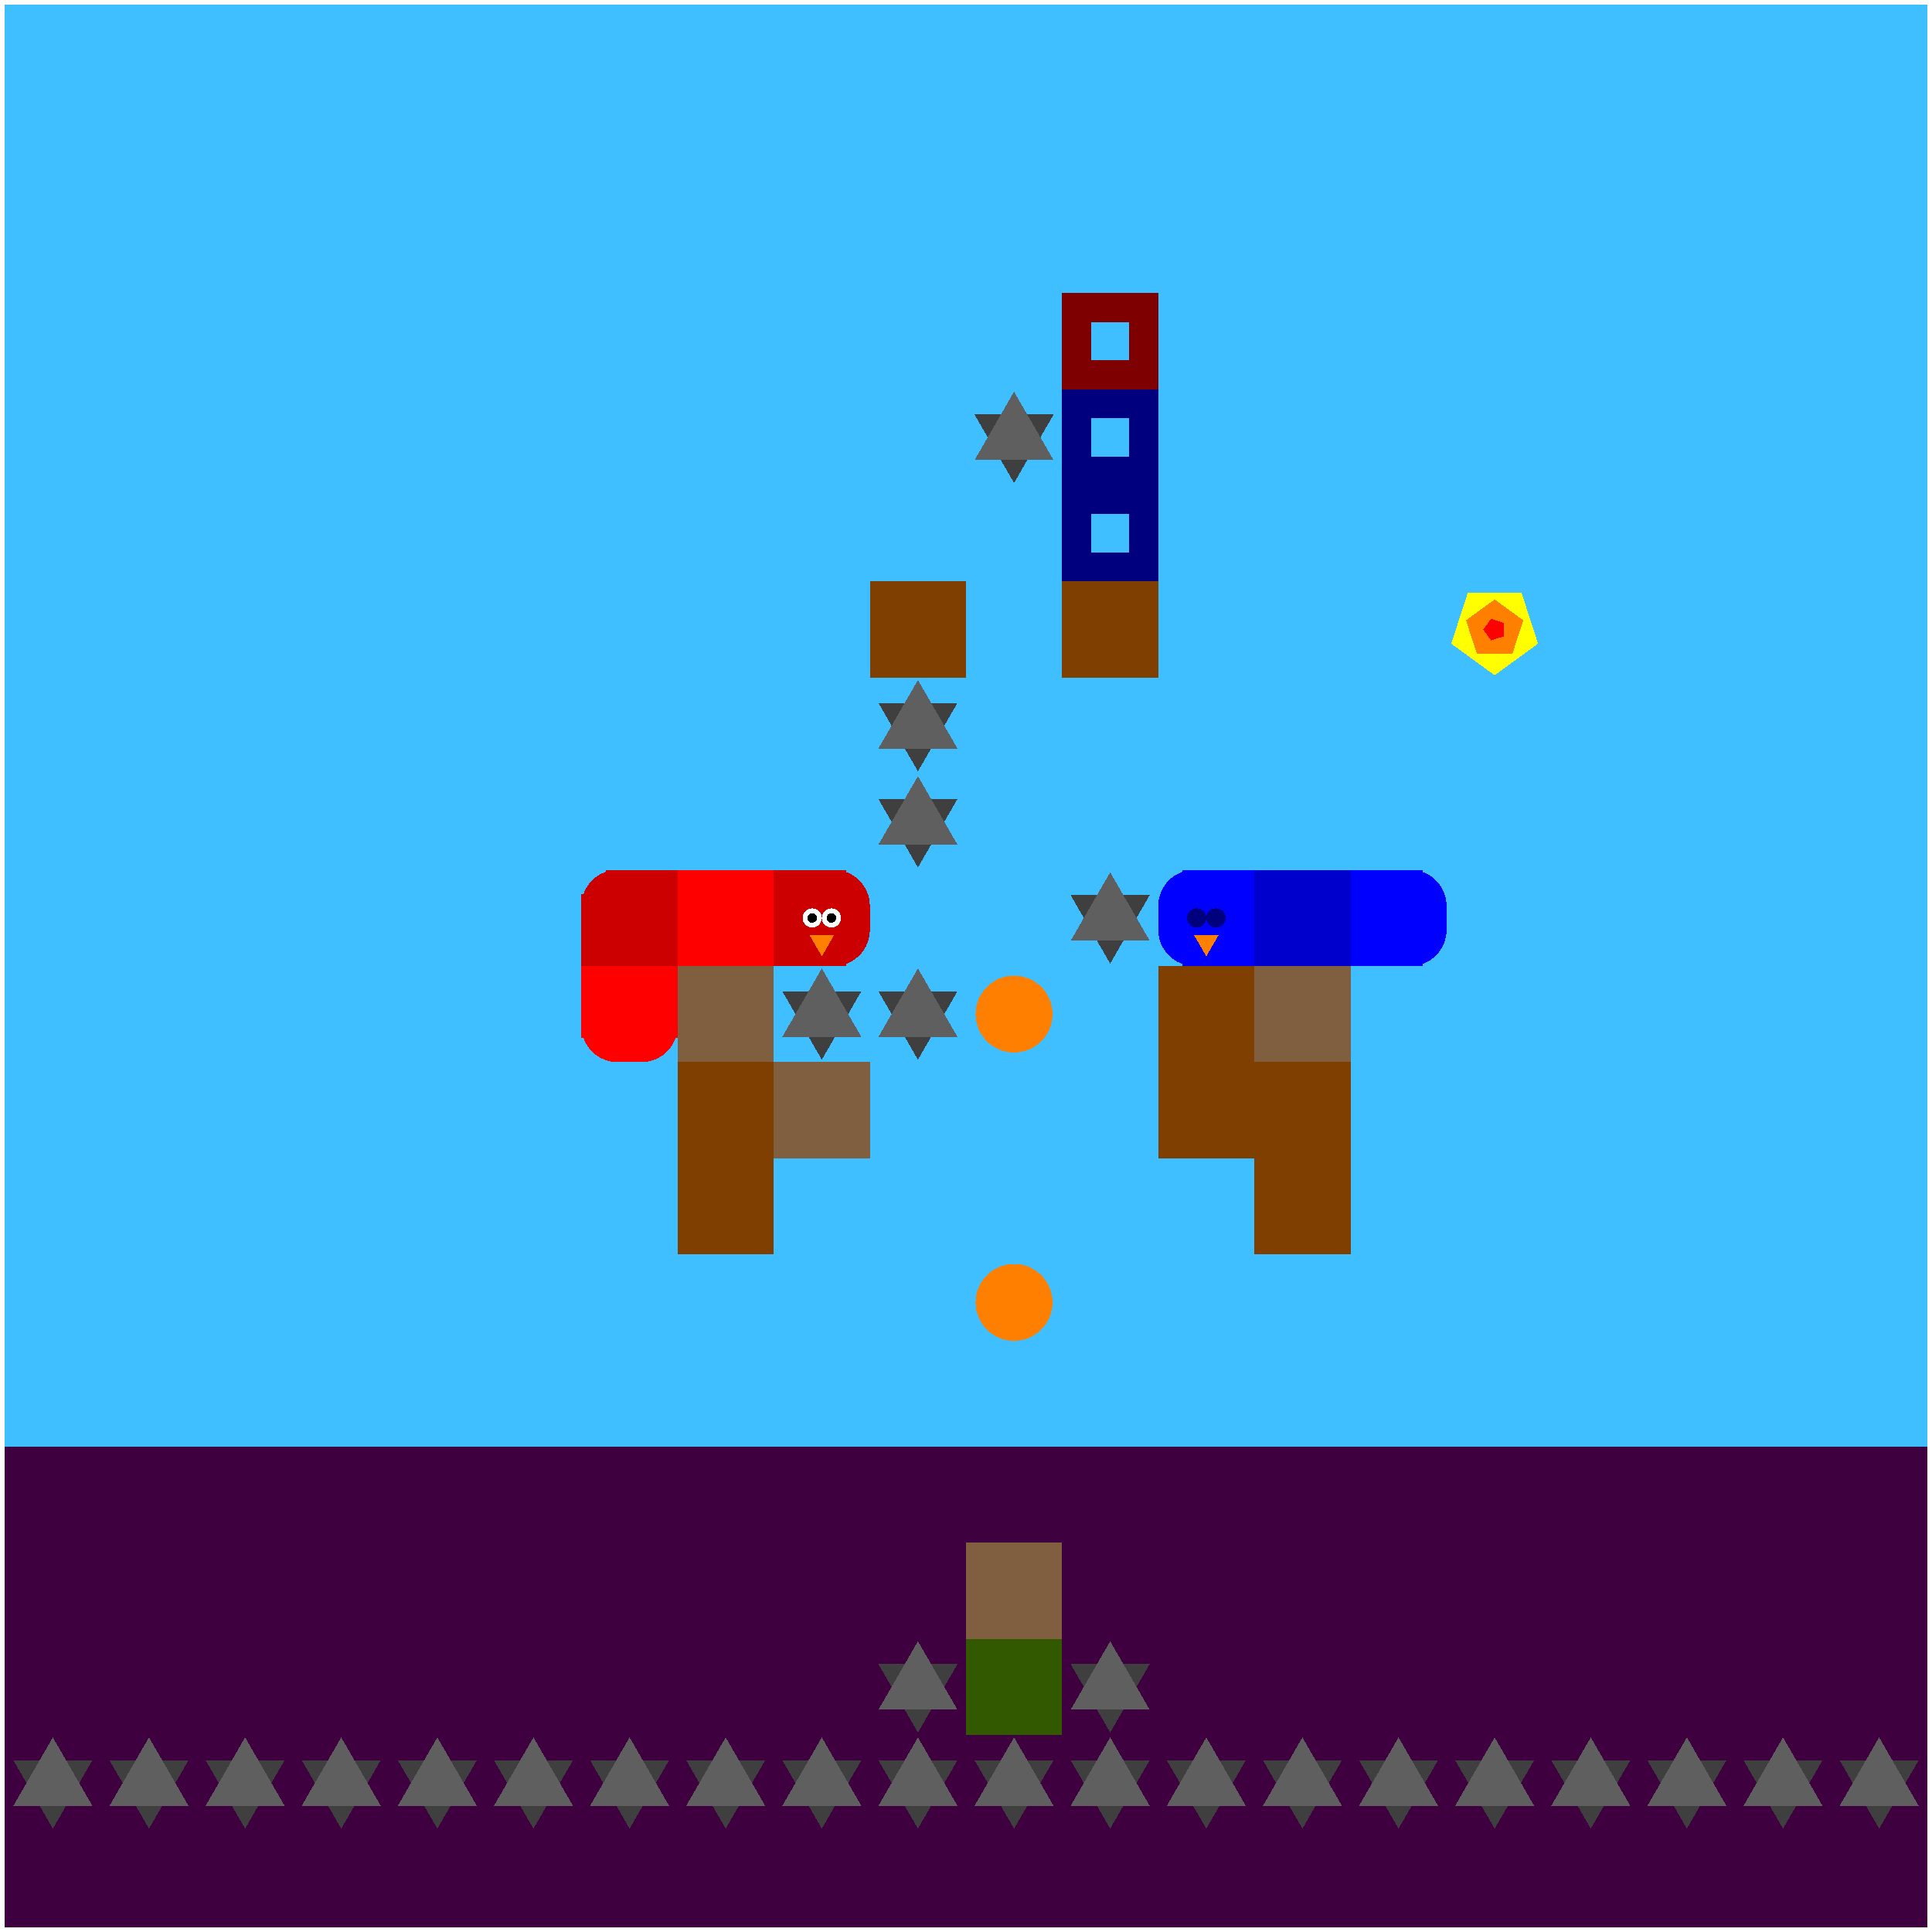
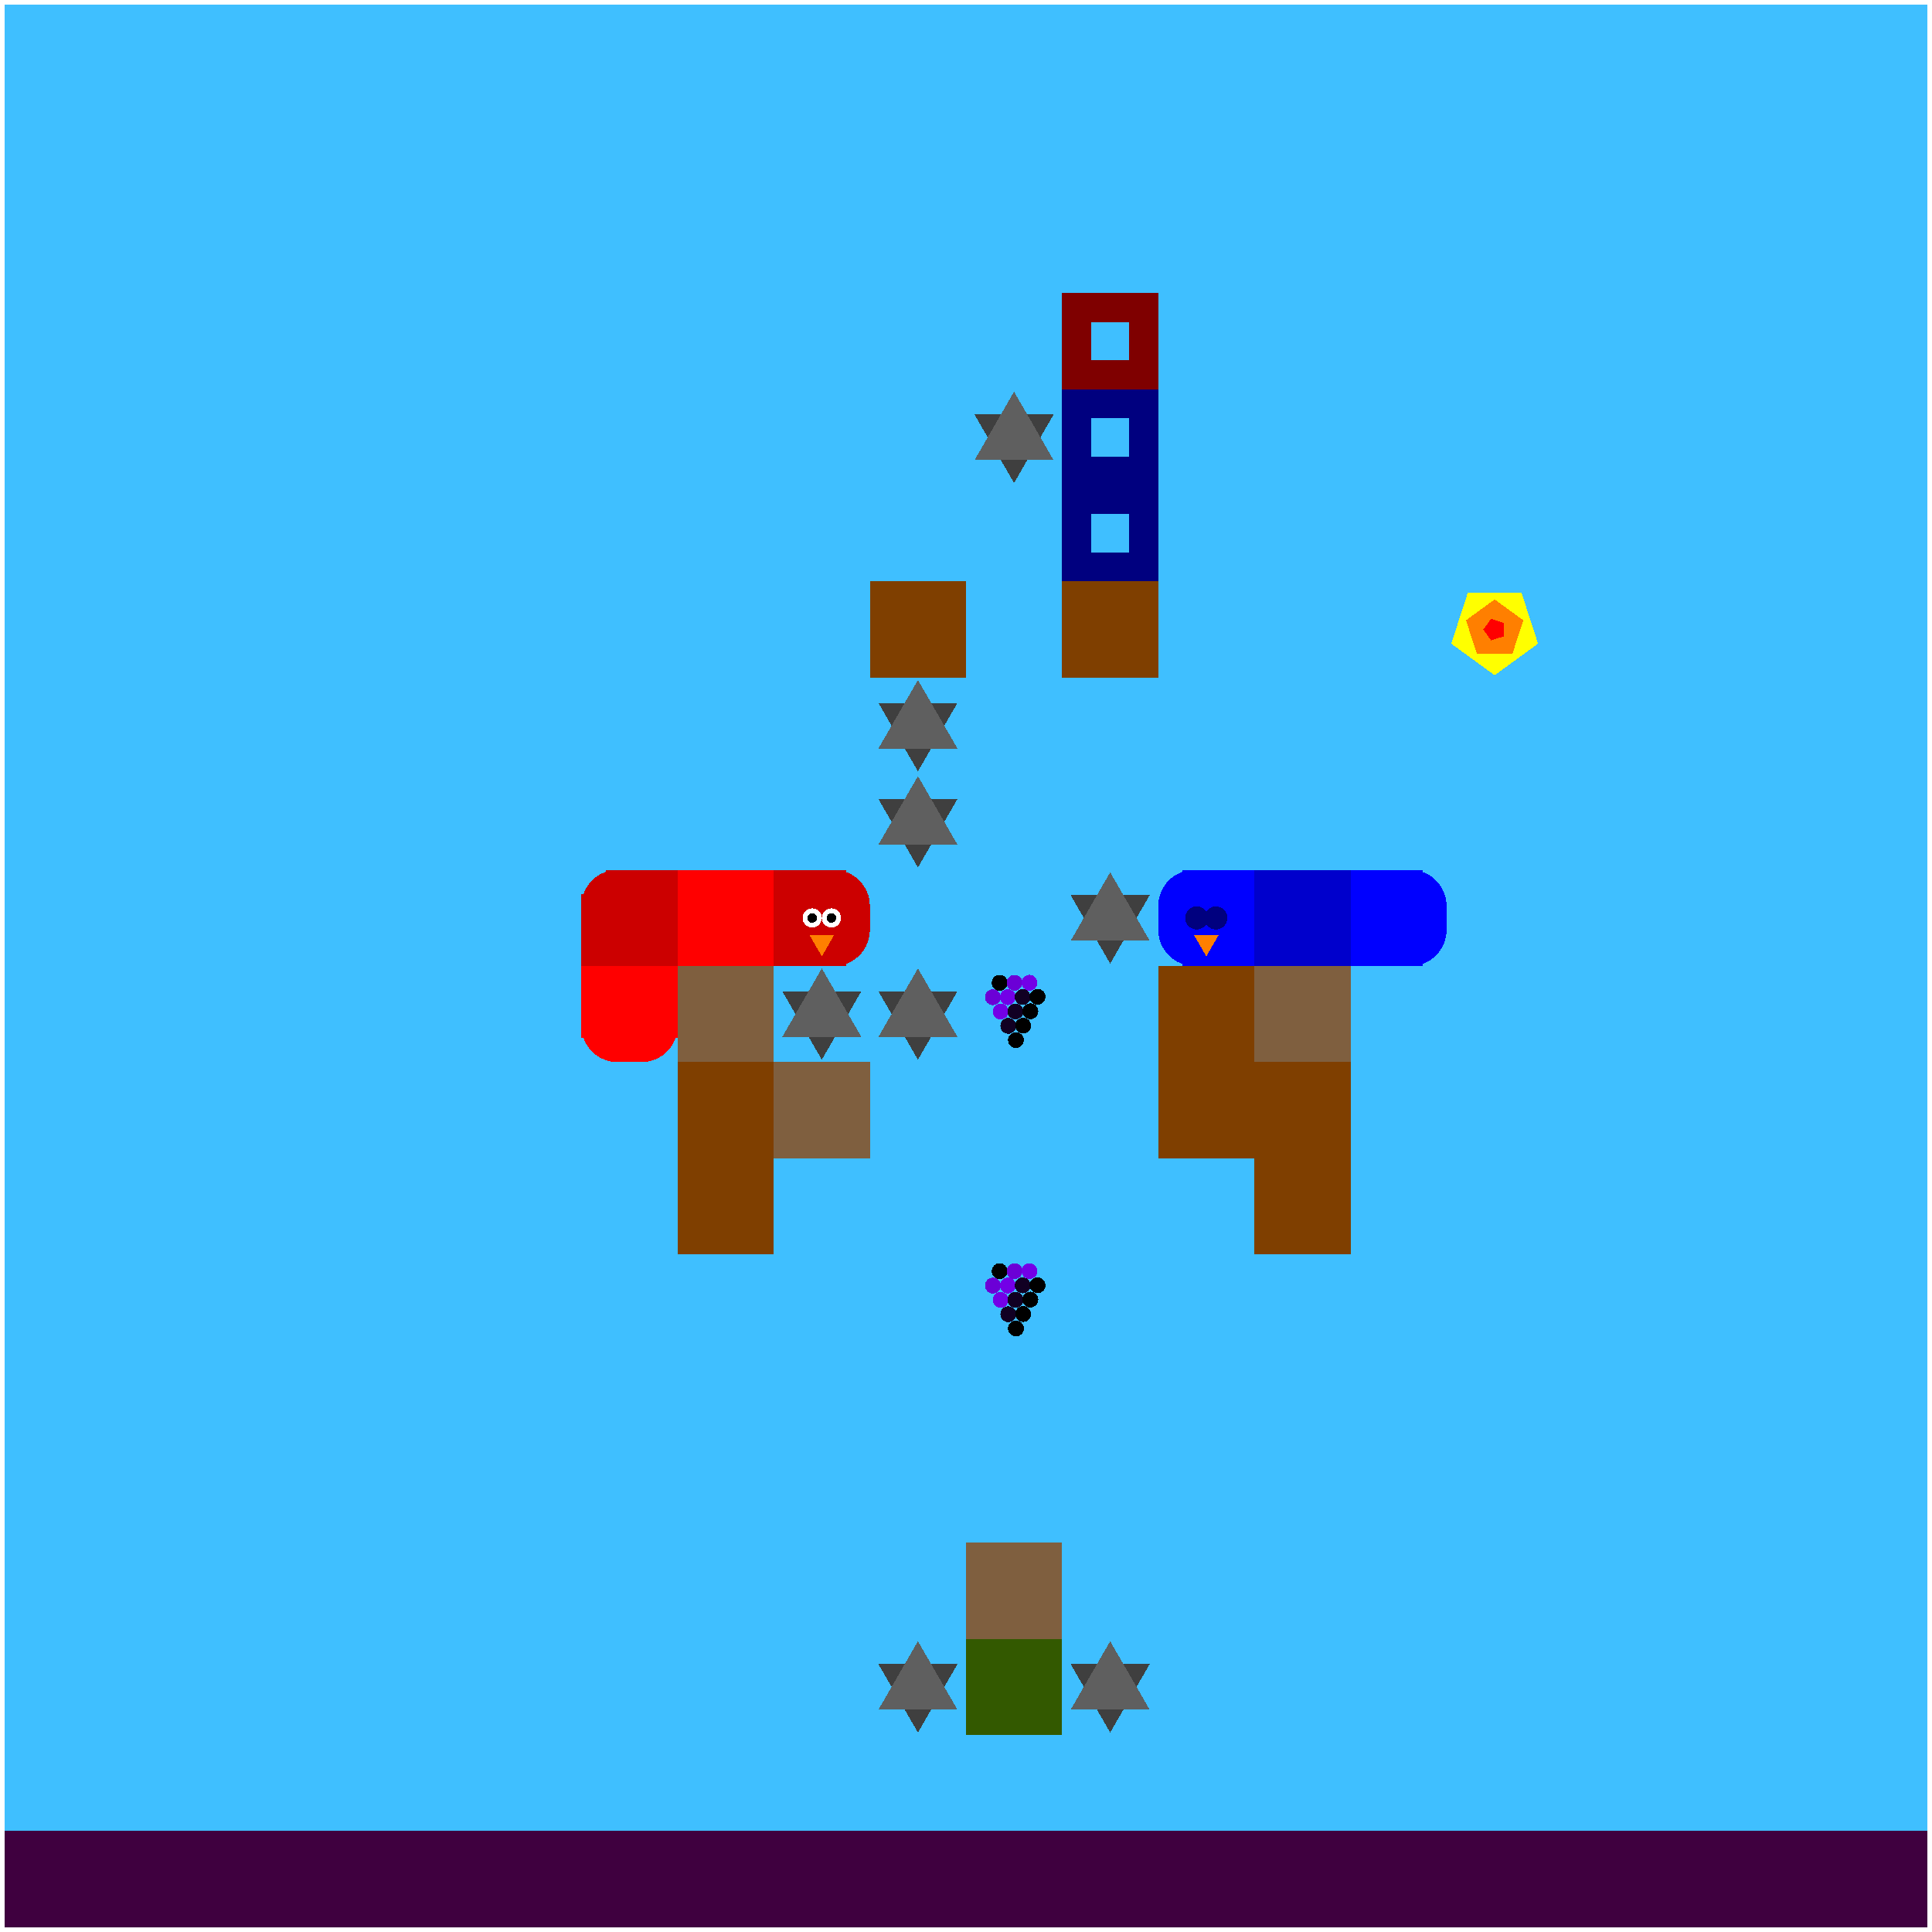
<svg xmlns="http://www.w3.org/2000/svg" version="1.1" width="403" height="403" viewBox="-1 -1 402 402" preserveAspectRatio="none" shape-rendering="crispEdges">
-   <rect x="0" y="0" width="400" height="300" style="fill:rgb(63,191,255);" />
-   <rect x="0" y="300" width="400" height="100" style="fill:rgb(63,0,63);" />
-   <polygon points="10,379.5 18.227,365.25 1.773,365.25 10,379.5 " style="fill:rgb(63,63,63)" />
-   <polygon points="18.227,374.75 10,360.5 1.773,374.75 18.227,374.75 " style="fill:rgb(95,95,95)" />
-   <polygon points="30,379.5 38.227,365.25 21.773,365.25 30,379.5 " style="fill:rgb(63,63,63)" />
-   <polygon points="38.227,374.75 30,360.5 21.773,374.75 38.227,374.75 " style="fill:rgb(95,95,95)" />
-   <polygon points="50,379.5 58.227,365.25 41.773,365.25 50,379.5 " style="fill:rgb(63,63,63)" />
-   <polygon points="58.227,374.75 50,360.5 41.773,374.75 58.227,374.75 " style="fill:rgb(95,95,95)" />
-   <polygon points="70,379.5 78.227,365.25 61.773,365.25 70,379.5 " style="fill:rgb(63,63,63)" />
-   <polygon points="78.227,374.75 70,360.5 61.773,374.75 78.227,374.75 " style="fill:rgb(95,95,95)" />
-   <polygon points="90,379.5 98.227,365.25 81.773,365.25 90,379.5 " style="fill:rgb(63,63,63)" />
-   <polygon points="98.227,374.75 90,360.5 81.773,374.75 98.227,374.75 " style="fill:rgb(95,95,95)" />
-   <polygon points="110,379.5 118.227,365.25 101.773,365.25 110,379.5 " style="fill:rgb(63,63,63)" />
-   <polygon points="118.227,374.75 110,360.5 101.773,374.75 118.227,374.75 " style="fill:rgb(95,95,95)" />
-   <polygon points="130,379.5 138.227,365.25 121.773,365.25 130,379.5 " style="fill:rgb(63,63,63)" />
-   <polygon points="138.227,374.75 130,360.5 121.773,374.75 138.227,374.75 " style="fill:rgb(95,95,95)" />
+   <rect x="0" y="0" width="400" height="400" style="fill:rgb(63,191,255);" />
+   <rect x="0" y="380" width="400" height="20" style="fill:rgb(63,0,63);" />
  <rect x="140" y="200" width="20" height="20" style="fill:rgb(127,95,63);" />
  <g style="fill:rgb(127,63,0);">
    <rect x="140" y="220" width="20" height="20" />
    <rect x="140" y="240" width="20" height="20" />
  </g>
-   <polygon points="150,379.5 158.227,365.25 141.773,365.25 150,379.5 " style="fill:rgb(63,63,63)" />
-   <polygon points="158.227,374.75 150,360.5 141.773,374.75 158.227,374.75 " style="fill:rgb(95,95,95)" />
  <polygon points="170,219.5 178.227,205.25 161.773,205.25 170,219.5 " style="fill:rgb(63,63,63)" />
  <polygon points="178.227,214.75 170,200.5 161.773,214.75 178.227,214.75 " style="fill:rgb(95,95,95)" />
  <rect x="160" y="220" width="20" height="20" style="fill:rgb(127,95,63);" />
-   <polygon points="170,379.5 178.227,365.25 161.773,365.25 170,379.5 " style="fill:rgb(63,63,63)" />
-   <polygon points="178.227,374.75 170,360.5 161.773,374.75 178.227,374.75 " style="fill:rgb(95,95,95)" />
  <rect x="180" y="120" width="20" height="20" style="fill:rgb(127,63,0);" />
  <polygon points="190,159.5 198.227,145.25 181.773,145.25 190,159.5 " style="fill:rgb(63,63,63)" />
  <polygon points="198.227,154.75 190,140.5 181.773,154.75 198.227,154.75 " style="fill:rgb(95,95,95)" />
  <polygon points="190,179.5 198.227,165.25 181.773,165.25 190,179.5 " style="fill:rgb(63,63,63)" />
  <polygon points="198.227,174.75 190,160.5 181.773,174.75 198.227,174.75 " style="fill:rgb(95,95,95)" />
  <polygon points="190,219.5 198.227,205.25 181.773,205.25 190,219.5 " style="fill:rgb(63,63,63)" />
  <polygon points="198.227,214.75 190,200.5 181.773,214.75 198.227,214.75 " style="fill:rgb(95,95,95)" />
  <polygon points="190,359.5 198.227,345.25 181.773,345.25 190,359.5 " style="fill:rgb(63,63,63)" />
  <polygon points="198.227,354.75 190,340.5 181.773,354.75 198.227,354.75 " style="fill:rgb(95,95,95)" />
-   <polygon points="190,379.5 198.227,365.25 181.773,365.25 190,379.5 " style="fill:rgb(63,63,63)" />
-   <polygon points="198.227,374.75 190,360.5 181.773,374.75 198.227,374.75 " style="fill:rgb(95,95,95)" />
  <polygon points="210,99.5 218.227,85.25 201.773,85.25 210,99.5 " style="fill:rgb(63,63,63)" />
  <polygon points="218.227,94.75 210,80.5 201.773,94.75 218.227,94.75 " style="fill:rgb(95,95,95)" />
  <rect x="200" y="320" width="20" height="20" style="fill:rgb(127,95,63);" />
  <rect x="200" y="340" width="20" height="20" style="fill:rgb(51,89,0);" />
-   <polygon points="210,379.5 218.227,365.25 201.773,365.25 210,379.5 " style="fill:rgb(63,63,63)" />
-   <polygon points="218.227,374.75 210,360.5 201.773,374.75 218.227,374.75 " style="fill:rgb(95,95,95)" />
  <rect x="220" y="120" width="20" height="20" style="fill:rgb(127,63,0);" />
  <polygon points="230,199.5 238.227,185.25 221.773,185.25 230,199.5 " style="fill:rgb(63,63,63)" />
  <polygon points="238.227,194.75 230,180.5 221.773,194.75 238.227,194.75 " style="fill:rgb(95,95,95)" />
  <polygon points="230,359.5 238.227,345.25 221.773,345.25 230,359.5 " style="fill:rgb(63,63,63)" />
  <polygon points="238.227,354.75 230,340.5 221.773,354.75 238.227,354.75 " style="fill:rgb(95,95,95)" />
-   <polygon points="230,379.5 238.227,365.25 221.773,365.25 230,379.5 " style="fill:rgb(63,63,63)" />
-   <polygon points="238.227,374.75 230,360.5 221.773,374.75 238.227,374.75 " style="fill:rgb(95,95,95)" />
  <g style="fill:rgb(127,63,0);">
    <rect x="240" y="200" width="20" height="20" />
    <rect x="240" y="220" width="20" height="20" />
  </g>
-   <polygon points="250,379.5 258.227,365.25 241.773,365.25 250,379.5 " style="fill:rgb(63,63,63)" />
-   <polygon points="258.227,374.75 250,360.5 241.773,374.75 258.227,374.75 " style="fill:rgb(95,95,95)" />
  <rect x="260" y="200" width="20" height="20" style="fill:rgb(127,95,63);" />
  <g style="fill:rgb(127,63,0);">
    <rect x="260" y="220" width="20" height="20" />
    <rect x="260" y="240" width="20" height="20" />
  </g>
-   <polygon points="270,379.5 278.227,365.25 261.773,365.25 270,379.5 " style="fill:rgb(63,63,63)" />
-   <polygon points="278.227,374.75 270,360.5 261.773,374.75 278.227,374.75 " style="fill:rgb(95,95,95)" />
-   <polygon points="290,379.5 298.227,365.25 281.773,365.25 290,379.5 " style="fill:rgb(63,63,63)" />
-   <polygon points="298.227,374.75 290,360.5 281.773,374.75 298.227,374.75 " style="fill:rgb(95,95,95)" />
-   <polygon points="310,139.5 319.035,132.936 315.584,122.314 304.416,122.314 300.965,132.936 310,139.5 " style="fill:rgb(255,255,0)" />
-   <polygon points="313.685,135.073 315.963,128.062 310,123.73 304.037,128.062 306.315,135.073 313.685,135.073 " style="fill:rgb(255,127,0)" />
-   <polygon points="311.921,131.396 311.921,128.604 309.266,127.741 307.625,130 309.266,132.259 311.921,131.396 " style="fill:rgb(255,0,0)" />
-   <polygon points="310,379.5 318.227,365.25 301.773,365.25 310,379.5 " style="fill:rgb(63,63,63)" />
-   <polygon points="318.227,374.75 310,360.5 301.773,374.75 318.227,374.75 " style="fill:rgb(95,95,95)" />
-   <polygon points="330,379.5 338.227,365.25 321.773,365.25 330,379.5 " style="fill:rgb(63,63,63)" />
-   <polygon points="338.227,374.75 330,360.5 321.773,374.75 338.227,374.75 " style="fill:rgb(95,95,95)" />
-   <polygon points="350,379.5 358.227,365.25 341.773,365.25 350,379.5 " style="fill:rgb(63,63,63)" />
-   <polygon points="358.227,374.75 350,360.5 341.773,374.75 358.227,374.75 " style="fill:rgb(95,95,95)" />
-   <polygon points="370,379.5 378.227,365.25 361.773,365.25 370,379.5 " style="fill:rgb(63,63,63)" />
-   <polygon points="378.227,374.75 370,360.5 361.773,374.75 378.227,374.75 " style="fill:rgb(95,95,95)" />
-   <polygon points="390,379.5 398.227,365.25 381.773,365.25 390,379.5 " style="fill:rgb(63,63,63)" />
-   <polygon points="398.227,374.75 390,360.5 381.773,374.75 398.227,374.75 " style="fill:rgb(95,95,95)" />
-   <polygon points="310,139.5 319.035,132.936 315.584,122.314 304.416,122.314 300.965,132.936 310,139.5 " style="fill:rgb(255,255,0)" />
-   <polygon points="313.685,135.073 315.963,128.062 310,123.73 304.037,128.062 306.315,135.073 313.685,135.073 " style="fill:rgb(255,127,0)" />
-   <polygon points="311.921,131.396 311.921,128.604 309.266,127.741 307.625,130 309.266,132.259 311.921,131.396 " style="fill:rgb(255,0,0)" />
-   <g style="fill:rgb(204,0,0);">
-     <rect x="160" y="187.5" width="20" height="5" />
-     <rect x="167.5" y="180" width="5" height="20" />
-     <rect x="160" y="180" width="15" height="15" />
-     <rect x="160" y="185" width="15" height="15" />
-   </g>
-   <circle cx="172.5" cy="187.5" r="7.5" style="fill:rgb(204,0,0);stroke-width:1" />
-   <circle cx="172.5" cy="192.5" r="7.5" style="fill:rgb(204,0,0);stroke-width:1" />
-   <circle cx="172" cy="190" r="2" style="fill:rgb(255,255,255);stroke-width:1" />
-   <circle cx="172" cy="190" r="1" style="fill:rgb(0,0,0);stroke-width:1" />
-   <circle cx="168" cy="190" r="2" style="fill:rgb(255,255,255);stroke-width:1" />
-   <circle cx="168" cy="190" r="1" style="fill:rgb(0,0,0);stroke-width:1" />
-   <polygon points="167.402,193.5 170,198 172.598,193.5 167.402,193.5 " style="fill:rgb(255,127,0)" />
  <g style="fill:rgb(255,0,0);">
    <rect x="140" y="187.5" width="20" height="5" />
    <rect x="147.5" y="180" width="5" height="20" />
    <rect x="140" y="180" width="15" height="15" />
    <rect x="140" y="185" width="15" height="15" />
    <rect x="145" y="180" width="15" height="15" />
    <rect x="145" y="185" width="15" height="15" />
  </g>
  <g style="fill:rgb(204,0,0);">
    <rect x="120" y="187.5" width="20" height="5" />
    <rect x="127.5" y="180" width="5" height="20" />
  </g>
  <circle cx="127.5" cy="187.5" r="7.5" style="fill:rgb(204,0,0);stroke-width:1" />
  <g style="fill:rgb(204,0,0);">
    <rect x="120" y="185" width="15" height="15" />
    <rect x="125" y="180" width="15" height="15" />
    <rect x="125" y="185" width="15" height="15" />
  </g>
  <g style="fill:rgb(255,0,0);">
    <rect x="120" y="207.5" width="20" height="5" />
    <rect x="127.5" y="200" width="5" height="20" />
    <rect x="120" y="200" width="15" height="15" />
  </g>
  <circle cx="127.5" cy="212.5" r="7.5" style="fill:rgb(255,0,0);stroke-width:1" />
  <rect x="125" y="200" width="15" height="15" style="fill:rgb(255,0,0);" />
  <circle cx="132.5" cy="212.5" r="7.5" style="fill:rgb(255,0,0);stroke-width:1" />
-   <g style="fill:rgb(0,0,255);">
-     <rect x="240" y="187.5" width="20" height="5" />
-     <rect x="247.5" y="180" width="5" height="20" />
+   <g style="fill:rgb(204,0,0);">
+     <rect x="160" y="187.5" width="20" height="5" />
+     <rect x="167.5" y="180" width="5" height="20" />
+     <rect x="160" y="180" width="15" height="15" />
+     <rect x="160" y="185" width="15" height="15" />
  </g>
-   <circle cx="247.5" cy="187.5" r="7.5" style="fill:rgb(0,0,255);stroke-width:1" />
-   <circle cx="247.5" cy="192.5" r="7.5" style="fill:rgb(0,0,255);stroke-width:1" />
-   <g style="fill:rgb(0,0,255);">
-     <rect x="245" y="180" width="15" height="15" />
-     <rect x="245" y="185" width="15" height="15" />
-   </g>
-   <circle cx="252" cy="190" r="2" style="fill:rgb(0,0,127);stroke-width:1" />
-   <circle cx="248" cy="190" r="2" style="fill:rgb(0,0,127);stroke-width:1" />
-   <polygon points="247.402,193.5 250,198 252.598,193.5 247.402,193.5 " style="fill:rgb(255,127,0)" />
+   <circle cx="172.5" cy="187.5" r="7.5" style="fill:rgb(204,0,0);stroke-width:1" />
+   <circle cx="172.5" cy="192.5" r="7.5" style="fill:rgb(204,0,0);stroke-width:1" />
+   <circle cx="172" cy="190" r="2" style="fill:rgb(255,255,255);stroke-width:1" />
+   <circle cx="168" cy="190" r="2" style="fill:rgb(255,255,255);stroke-width:1" />
+   <circle cx="172" cy="190" r="1" style="fill:rgb(0,0,0);stroke-width:1" />
+   <circle cx="168" cy="190" r="1" style="fill:rgb(0,0,0);stroke-width:1" />
+   <polygon points="167.402,193.5 170,198 172.598,193.5 167.402,193.5 " style="fill:rgb(255,127,0)" />
  <g style="fill:rgb(0,0,204);">
    <rect x="260" y="187.5" width="20" height="5" />
    <rect x="267.5" y="180" width="5" height="20" />
    <rect x="260" y="180" width="15" height="15" />
    <rect x="260" y="185" width="15" height="15" />
    <rect x="265" y="180" width="15" height="15" />
    <rect x="265" y="185" width="15" height="15" />
  </g>
  <g style="fill:rgb(0,0,255);">
    <rect x="280" y="187.5" width="20" height="5" />
    <rect x="287.5" y="180" width="5" height="20" />
    <rect x="280" y="180" width="15" height="15" />
    <rect x="280" y="185" width="15" height="15" />
  </g>
  <circle cx="292.5" cy="187.5" r="7.5" style="fill:rgb(0,0,255);stroke-width:1" />
  <circle cx="292.5" cy="192.5" r="7.5" style="fill:rgb(0,0,255);stroke-width:1" />
+   <g style="fill:rgb(0,0,255);">
+     <rect x="240" y="187.5" width="20" height="5" />
+     <rect x="247.5" y="180" width="5" height="20" />
+   </g>
+   <circle cx="247.5" cy="187.5" r="7.5" style="fill:rgb(0,0,255);stroke-width:1" />
+   <circle cx="247.5" cy="192.5" r="7.5" style="fill:rgb(0,0,255);stroke-width:1" />
+   <g style="fill:rgb(0,0,255);">
+     <rect x="245" y="180" width="15" height="15" />
+     <rect x="245" y="185" width="15" height="15" />
+   </g>
+   <circle cx="252" cy="190" r="2.4" style="fill:rgb(0,0,127);stroke-width:1" />
+   <circle cx="248" cy="190" r="2.4" style="fill:rgb(0,0,127);stroke-width:1" />
+   <polygon points="247.402,193.5 250,198 252.598,193.5 247.402,193.5 " style="fill:rgb(255,127,0)" />
+   <polygon points="310,139.5 319.035,132.936 315.584,122.314 304.416,122.314 300.965,132.936 310,139.5 " style="fill:rgb(255,255,0)" />
+   <polygon points="313.685,135.073 315.963,128.062 310,123.73 304.037,128.062 306.315,135.073 313.685,135.073 " style="fill:rgb(255,127,0)" />
+   <polygon points="311.921,131.396 311.921,128.604 309.266,127.741 307.625,130 309.266,132.259 311.921,131.396 " style="fill:rgb(255,0,0)" />
  <rect x="223" y="63" width="14" height="14" style="fill:none;stroke:rgb(127,0,0);stroke-width:6" />
  <rect x="223" y="83" width="14" height="14" style="fill:none;stroke:rgb(0,0,127);stroke-width:6" />
  <rect x="223" y="103" width="14" height="14" style="fill:none;stroke:rgb(0,0,127);stroke-width:6" />
-   <circle cx="210" cy="210" r="8" style="fill:rgb(255,127,0);stroke-width:1" />
-   <circle cx="210" cy="270" r="8" style="fill:rgb(255,127,0);stroke-width:1" />
+   <circle cx="207" cy="203.5" r="1.65" style="fill:rgb(0,0,0);stroke-width:1" />
+   <circle cx="210.1" cy="203.495" r="1.65" style="fill:rgb(107,0,214);stroke-width:1" />
+   <circle cx="213.199" cy="203.48" r="1.65" style="fill:rgb(115,0,231);stroke-width:1" />
+   <circle cx="205.6" cy="206.495" r="1.65" style="fill:rgb(107,0,214);stroke-width:1" />
+   <circle cx="208.699" cy="206.48" r="1.65" style="fill:rgb(115,0,231);stroke-width:1" />
+   <circle cx="211.796" cy="206.455" r="1.65" style="fill:rgb(17,0,35);stroke-width:1" />
+   <circle cx="214.889" cy="206.421" r="1.65" style="fill:rgb(-96,0,-192);stroke-width:1" />
+   <circle cx="207.199" cy="209.48" r="1.65" style="fill:rgb(115,0,231);stroke-width:1" />
+   <circle cx="210.296" cy="209.455" r="1.65" style="fill:rgb(17,0,35);stroke-width:1" />
+   <circle cx="213.389" cy="209.421" r="1.65" style="fill:rgb(-96,0,-192);stroke-width:1" />
+   <circle cx="208.796" cy="212.455" r="1.65" style="fill:rgb(17,0,35);stroke-width:1" />
+   <circle cx="211.889" cy="212.421" r="1.65" style="fill:rgb(-96,0,-192);stroke-width:1" />
+   <circle cx="210.389" cy="215.421" r="1.65" style="fill:rgb(-96,0,-192);stroke-width:1" />
+   <circle cx="207" cy="263.5" r="1.65" style="fill:rgb(0,0,0);stroke-width:1" />
+   <circle cx="210.1" cy="263.495" r="1.65" style="fill:rgb(107,0,214);stroke-width:1" />
+   <circle cx="213.199" cy="263.48" r="1.65" style="fill:rgb(115,0,231);stroke-width:1" />
+   <circle cx="205.6" cy="266.495" r="1.65" style="fill:rgb(107,0,214);stroke-width:1" />
+   <circle cx="208.699" cy="266.48" r="1.65" style="fill:rgb(115,0,231);stroke-width:1" />
+   <circle cx="211.796" cy="266.455" r="1.65" style="fill:rgb(17,0,35);stroke-width:1" />
+   <circle cx="214.889" cy="266.421" r="1.65" style="fill:rgb(-96,0,-192);stroke-width:1" />
+   <circle cx="207.199" cy="269.48" r="1.65" style="fill:rgb(115,0,231);stroke-width:1" />
+   <circle cx="210.296" cy="269.455" r="1.65" style="fill:rgb(17,0,35);stroke-width:1" />
+   <circle cx="213.389" cy="269.421" r="1.65" style="fill:rgb(-96,0,-192);stroke-width:1" />
+   <circle cx="208.796" cy="272.455" r="1.65" style="fill:rgb(17,0,35);stroke-width:1" />
+   <circle cx="211.889" cy="272.421" r="1.65" style="fill:rgb(-96,0,-192);stroke-width:1" />
+   <circle cx="210.389" cy="275.421" r="1.65" style="fill:rgb(-96,0,-192);stroke-width:1" />
  <path d="M 230 70 L" stroke="rgb(102,0,0)" stroke-width="0.015" fill="none" />
-   <path d="M 230 90 L 230 110 " stroke="rgb(0,0,102)" stroke-width="0.015" fill="none" />
</svg>
